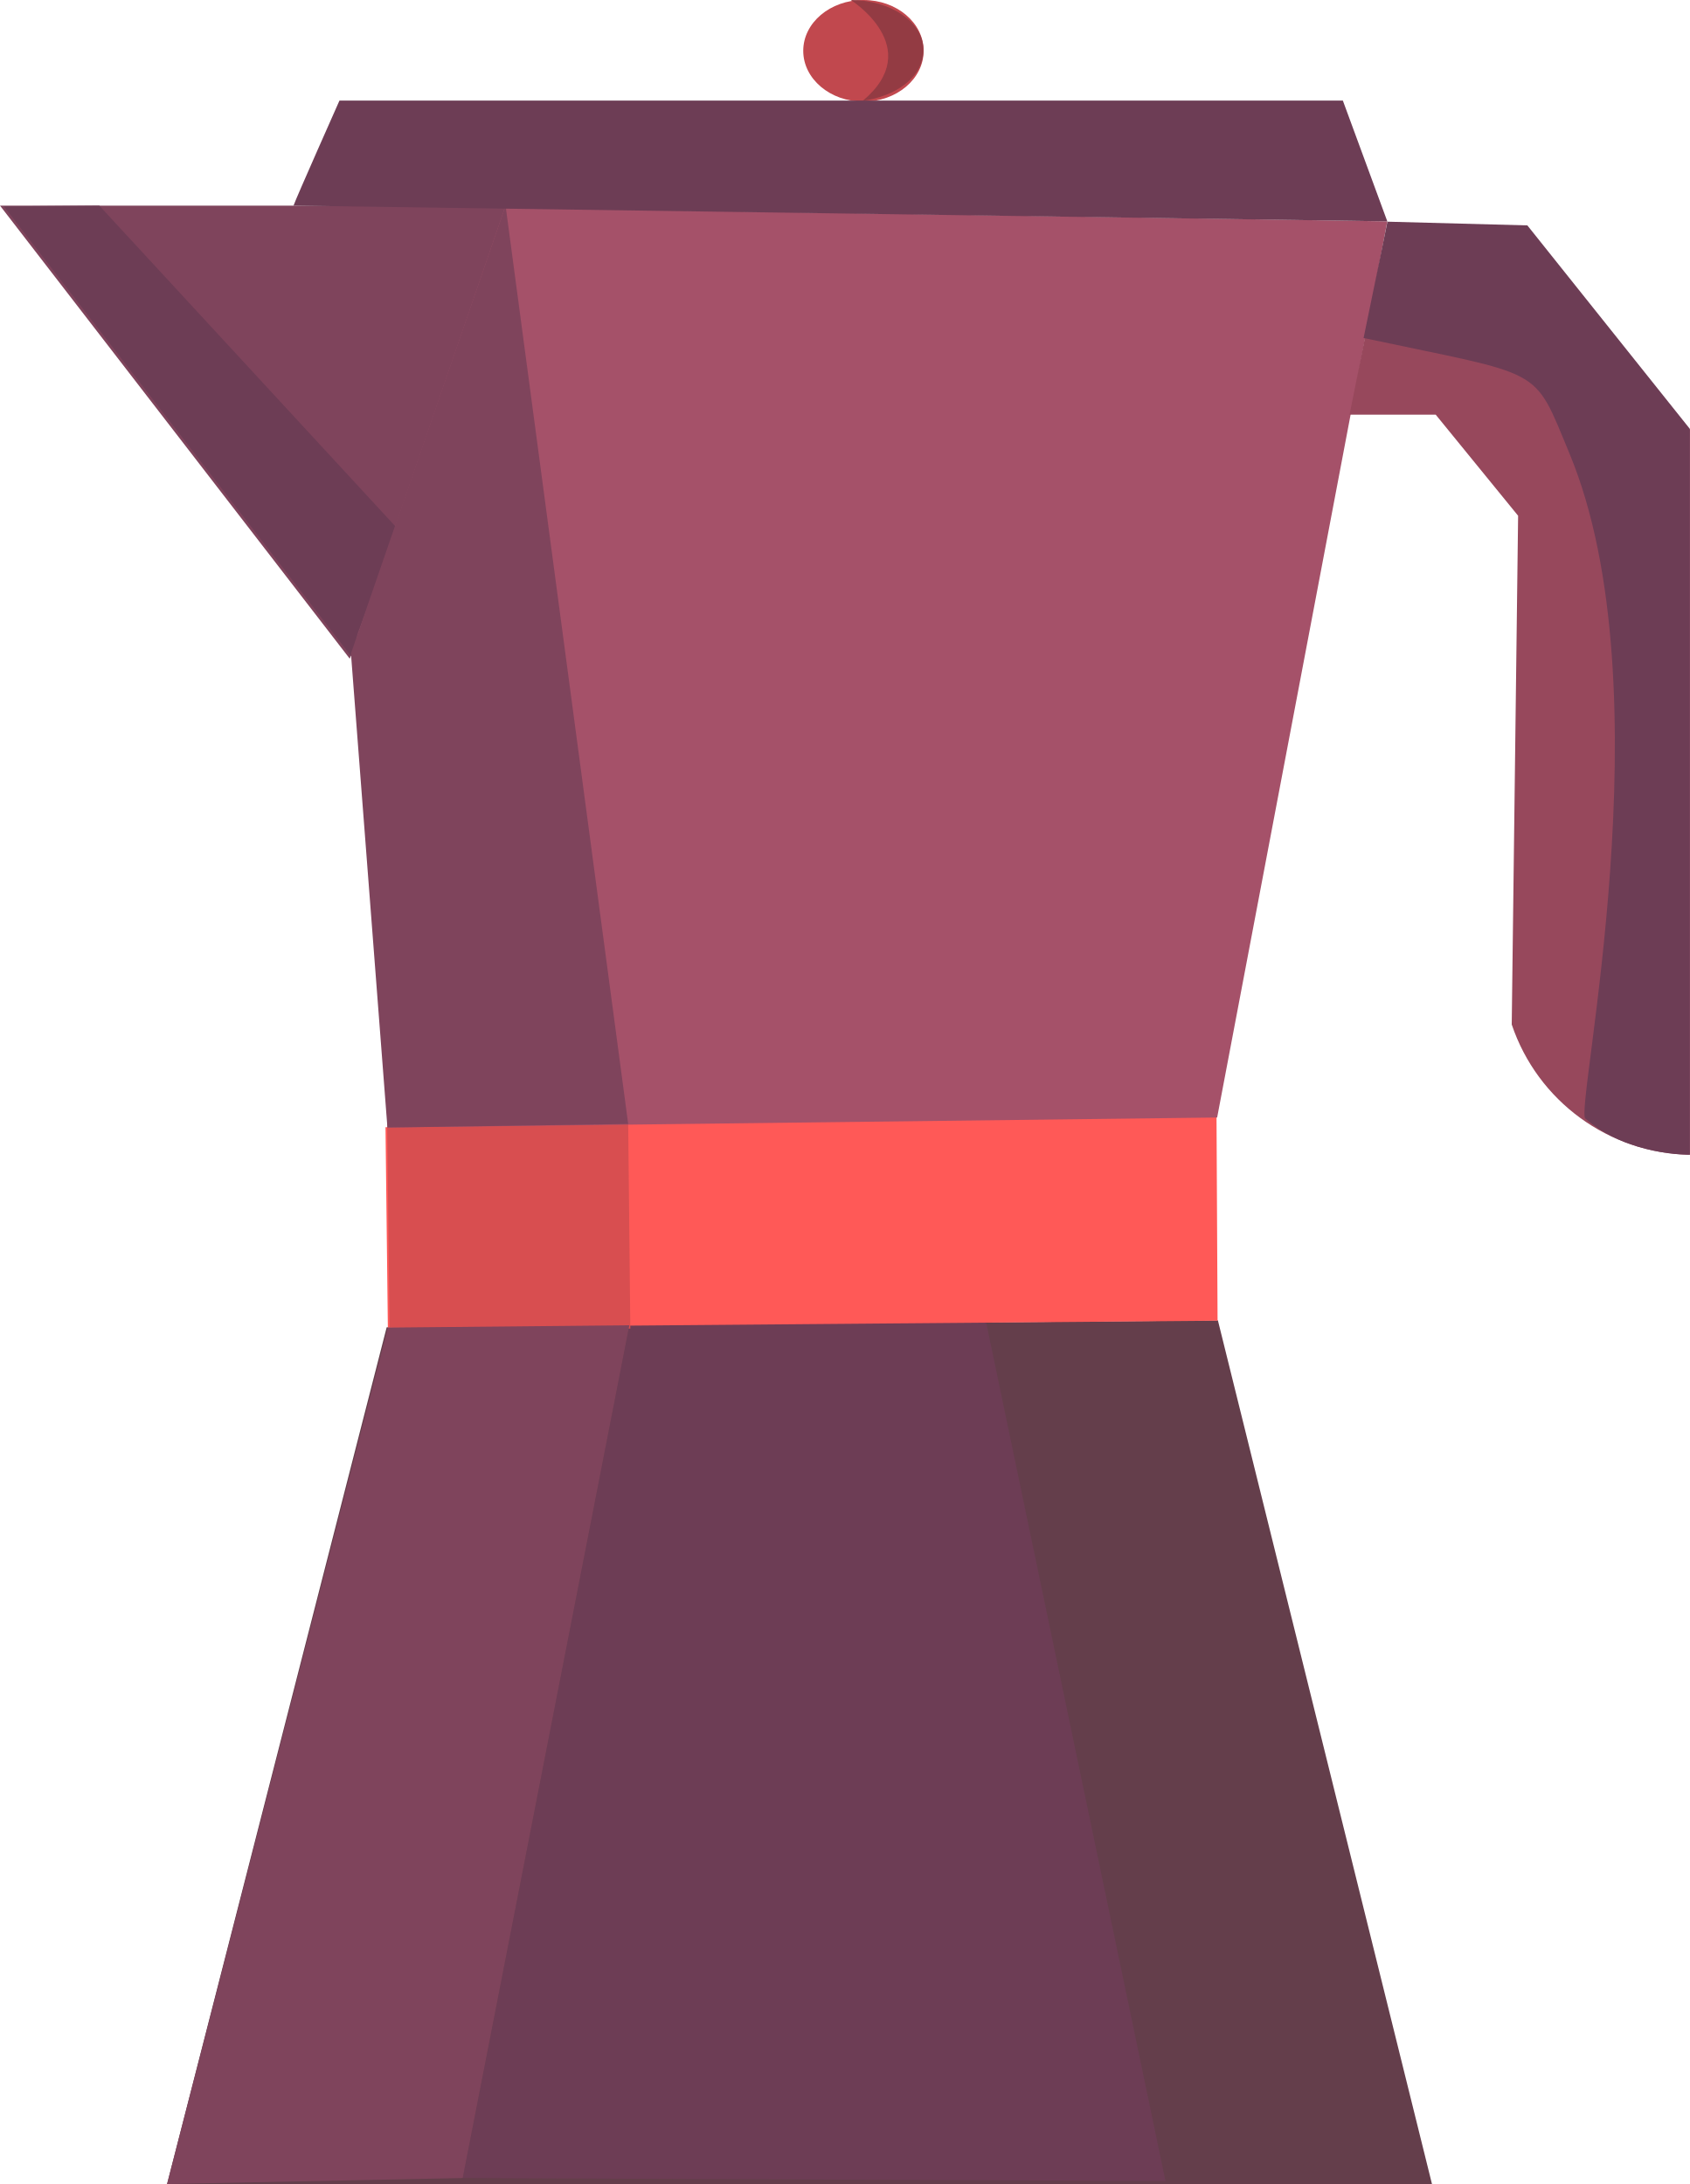
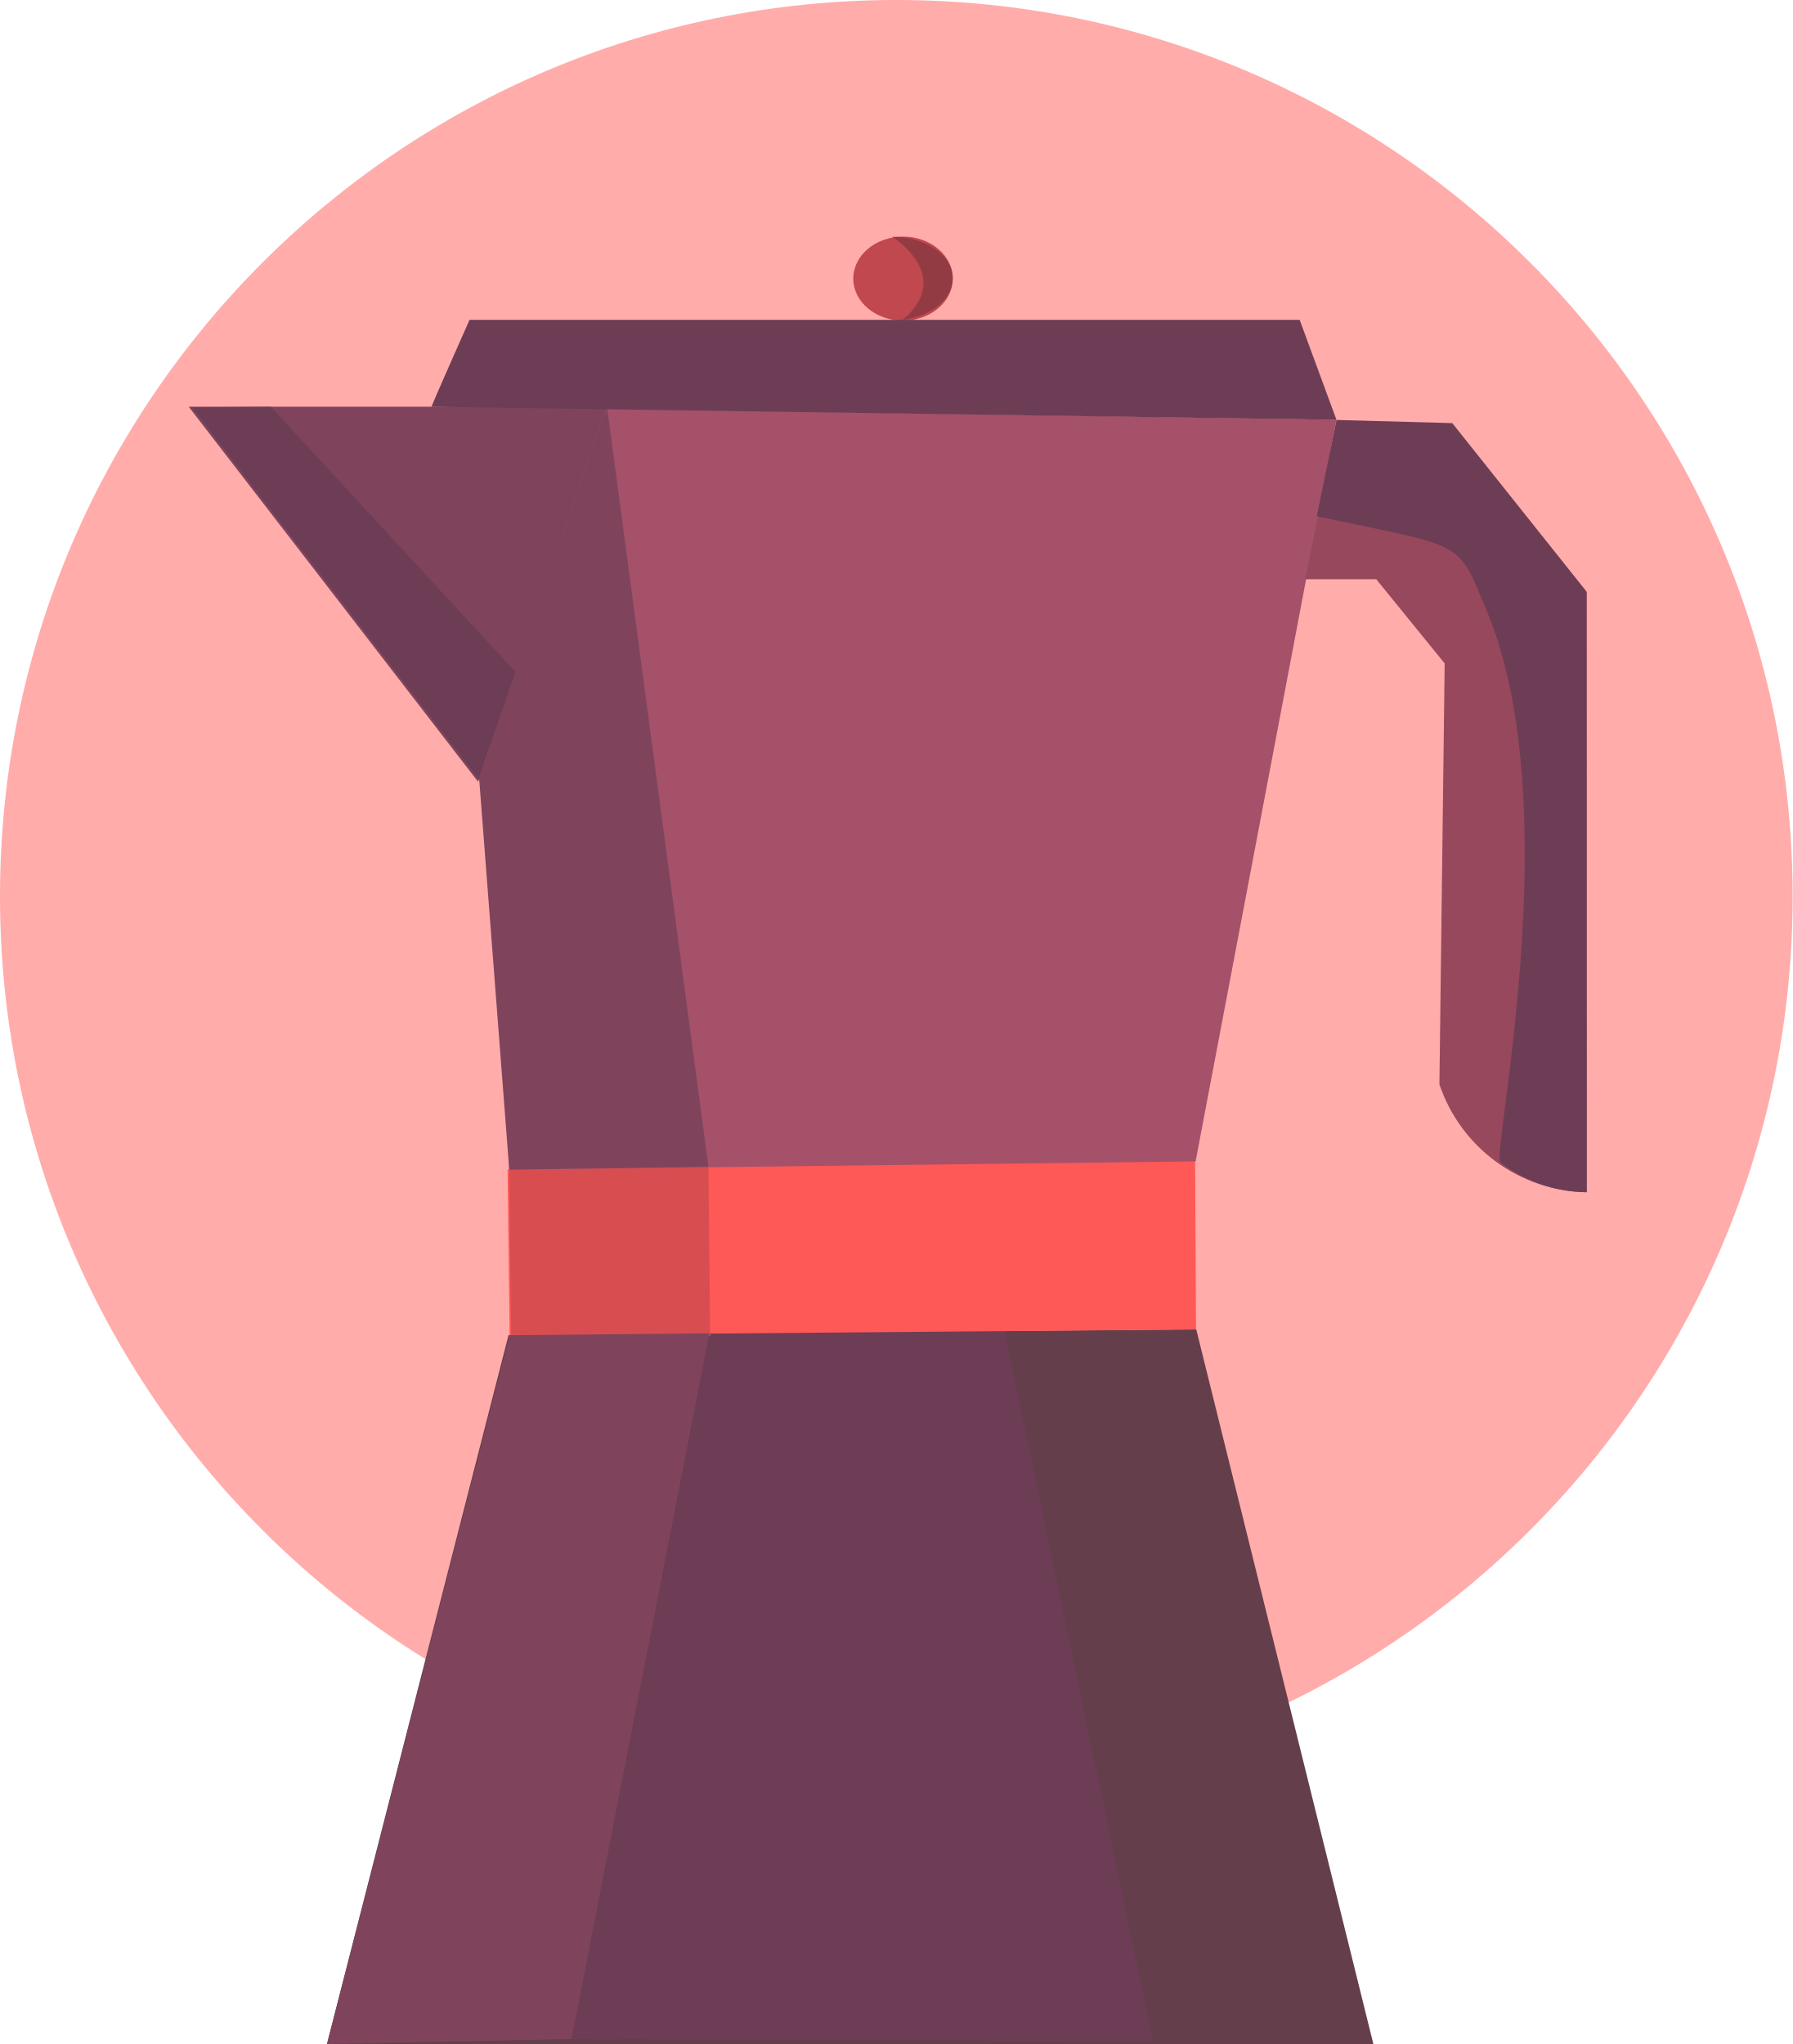
- <svg xmlns="http://www.w3.org/2000/svg" viewBox="0 0 158.9 205.42">
-   <defs>
-     <style>
-       .cls-1{fill:#c1484e;}.cls-2{fill:#933b43;}.cls-3{fill:#643e4b;}.cls-4{fill:#6d3d55;}.cls-5{fill:#ff5957;}.cls-6{fill:#d84e50;}.cls-7{fill:#a55169;}.cls-8{fill:#7f445c;}.cls-9{fill:#97485c;}
-     </style>
-   </defs>
-   <g id="Ebene_2" data-name="Ebene 2">
-     <g id="Ebene_1-2" data-name="Ebene 1">
-       <ellipse class="cls-1" cx="81.19" cy="4.78" rx="5.66" ry="4.78" />
-       <path class="cls-2" d="M81.13,9.48c3-.4,5.7-2.15,5.7-4.79S83.7,0,80,0C80,0,87.1,4.48,81.13,9.48Z" />
-       <polygon class="cls-3" points="134.65 205.42 15.71 205.42 36.36 124.84 114.52 124.19 134.65 205.42" />
-       <polygon class="cls-4" points="109.59 205.14 43.51 204.86 59.18 124.65 92.65 124 109.59 205.14" />
-       <polygon class="cls-5" points="114.49 124.22 36.47 124.87 36.25 106.02 114.39 104.97 114.49 124.22" />
-       <polygon class="cls-6" points="59.27 124.96 36.63 124.87 36.41 106.02 59.07 105.72 59.27 124.96" />
-       <polygon class="cls-7" points="34.06 19.34 130.45 20.82 114.45 105.11 36.43 106.05 34.06 19.34" />
-       <polygon class="cls-8" points="32.89 61.96 0 19.34 47.54 19.34 32.89 61.96" />
-       <path class="cls-9" d="M130.5,21l13.15.36L158.9,40.44v68.17a18,18,0,0,1-16.75-12.25l.6-47.85L135,39H126.9Z" />
-       <path class="cls-4" d="M149.07,105.21c4,3.52,9.83,3.4,9.83,3.4l0-68.27L143.62,21.2l-13.16-.35s-.75,3.75-2.24,10.94c17.12,3.65,15.9,2.54,19.35,10.84C156.81,64.84,148.05,104.32,149.07,105.21Z" />
-       <polygon class="cls-8" points="36.47 124.87 59.18 124.65 43.51 204.86 15.71 205.42 36.47 124.87" />
-       <polygon class="cls-4" points="0.36 19.41 33.25 62.03 33.61 59.61 37.44 49.79 9.34 19.34 0.36 19.41" />
-       <polygon class="cls-8" points="36.43 106.05 59.07 105.72 47.54 19.34 33 61.47 36.43 106.05" />
-       <path class="cls-4" d="M27.6,19.34c.22-.66,4.32-9.88,4.32-9.88h94.35l4.18,11.36Z" />
+ <svg xmlns="http://www.w3.org/2000/svg" width="76" height="86.657" viewBox="0 0 76 86.657">
+   <g id="Gruppe_209" data-name="Gruppe 209" transform="translate(-229 -448)">
+     <circle id="Ellipse_371" data-name="Ellipse 371" cx="38" cy="38" r="38" transform="translate(229 448)" fill="#ffacab" />
+     <g id="Gruppe_190" data-name="Gruppe 190" transform="translate(-494 499.797)">
+       <g id="Gruppe_175" data-name="Gruppe 175" transform="translate(731 -41.766)">
+         <g id="Gruppe_174" data-name="Gruppe 174" transform="translate(28.176)">
+           <ellipse id="Ellipse_412" data-name="Ellipse 412" cx="2.109" cy="1.781" rx="2.109" ry="1.781" fill="#c1484e" />
+           <path id="Pfad_1387" data-name="Pfad 1387" d="M129.541,452.868c1.121-.147,2.126-.8,2.126-1.784s-1.166-1.744-2.56-1.744C129.107,449.34,131.769,451,129.541,452.868Z" transform="translate(-127.454 -449.333)" fill="#933b43" />
+         </g>
+         <path id="Pfad_1388" data-name="Pfad 1388" d="M109.218,603.816H64.854l7.7-30.057,29.154-.242Z" transform="translate(-58.993 -527.19)" fill="#643e4b" />
+         <path id="Pfad_1389" data-name="Pfad 1389" d="M117.3,603.585l-24.647-.1,5.843-29.92,12.485-.242Z" transform="translate(-76.42 -527.066)" fill="#6d3d55" />
+         <path id="Pfad_1390" data-name="Pfad 1390" d="M114.571,561.473l-29.1.242-.085-7.029,29.148-.392Z" transform="translate(-71.866 -515.138)" fill="#ff5957" />
+         <path id="Pfad_1391" data-name="Pfad 1391" d="M94.073,562.219l-8.443-.036-.085-7.029L94,555.04Z" transform="translate(-71.965 -515.606)" fill="#d84e50" />
+         <path id="Pfad_1392" data-name="Pfad 1392" d="M83.2,468.662l35.954.552-5.969,31.441-29.1.35Z" transform="translate(-70.497 -461.448)" fill="#a55169" />
+         <path id="Pfad_1393" data-name="Pfad 1393" d="M61.409,484.561l-12.269-15.9H66.874Z" transform="translate(-49.14 -461.448)" fill="#7f445c" />
+         <path id="Pfad_1394" data-name="Pfad 1394" d="M177.383,470.271l4.906.133,5.688,7.138v25.429a6.72,6.72,0,0,1-6.246-4.573l.223-17.845-2.9-3.569h-3.011Z" transform="translate(-128.706 -462.457)" fill="#97485c" />
+         <path id="Pfad_1395" data-name="Pfad 1395" d="M185.137,501.636a6.028,6.028,0,0,0,3.665,1.271l-.011-25.467L183.1,470.3l-4.906-.133s-.281,1.4-.837,4.082c6.386,1.363,5.931.95,7.219,4.043C188.026,486.578,184.758,501.3,185.137,501.636Z" transform="translate(-129.532 -462.393)" fill="#6d3d55" />
+         <path id="Pfad_1396" data-name="Pfad 1396" d="M72.6,574.05l8.468-.082-5.843,29.92-10.368.211Z" transform="translate(-58.993 -527.473)" fill="#7f445c" />
+         <path id="Pfad_1397" data-name="Pfad 1397" d="M49.5,468.687l12.269,15.9.132-.9,1.429-3.664L52.85,468.662Z" transform="translate(-49.367 -461.448)" fill="#6d3d55" />
+         <path id="Pfad_1398" data-name="Pfad 1398" d="M83.419,501.006l8.445-.123-4.3-32.22-5.425,15.714Z" transform="translate(-69.829 -461.448)" fill="#7f445c" />
+         <path id="Pfad_1399" data-name="Pfad 1399" d="M76.736,462.467c.082-.246,1.613-3.685,1.613-3.685h35.193l1.56,4.238Z" transform="translate(-66.442 -455.253)" fill="#6d3d55" />
+       </g>
    </g>
  </g>
</svg>
